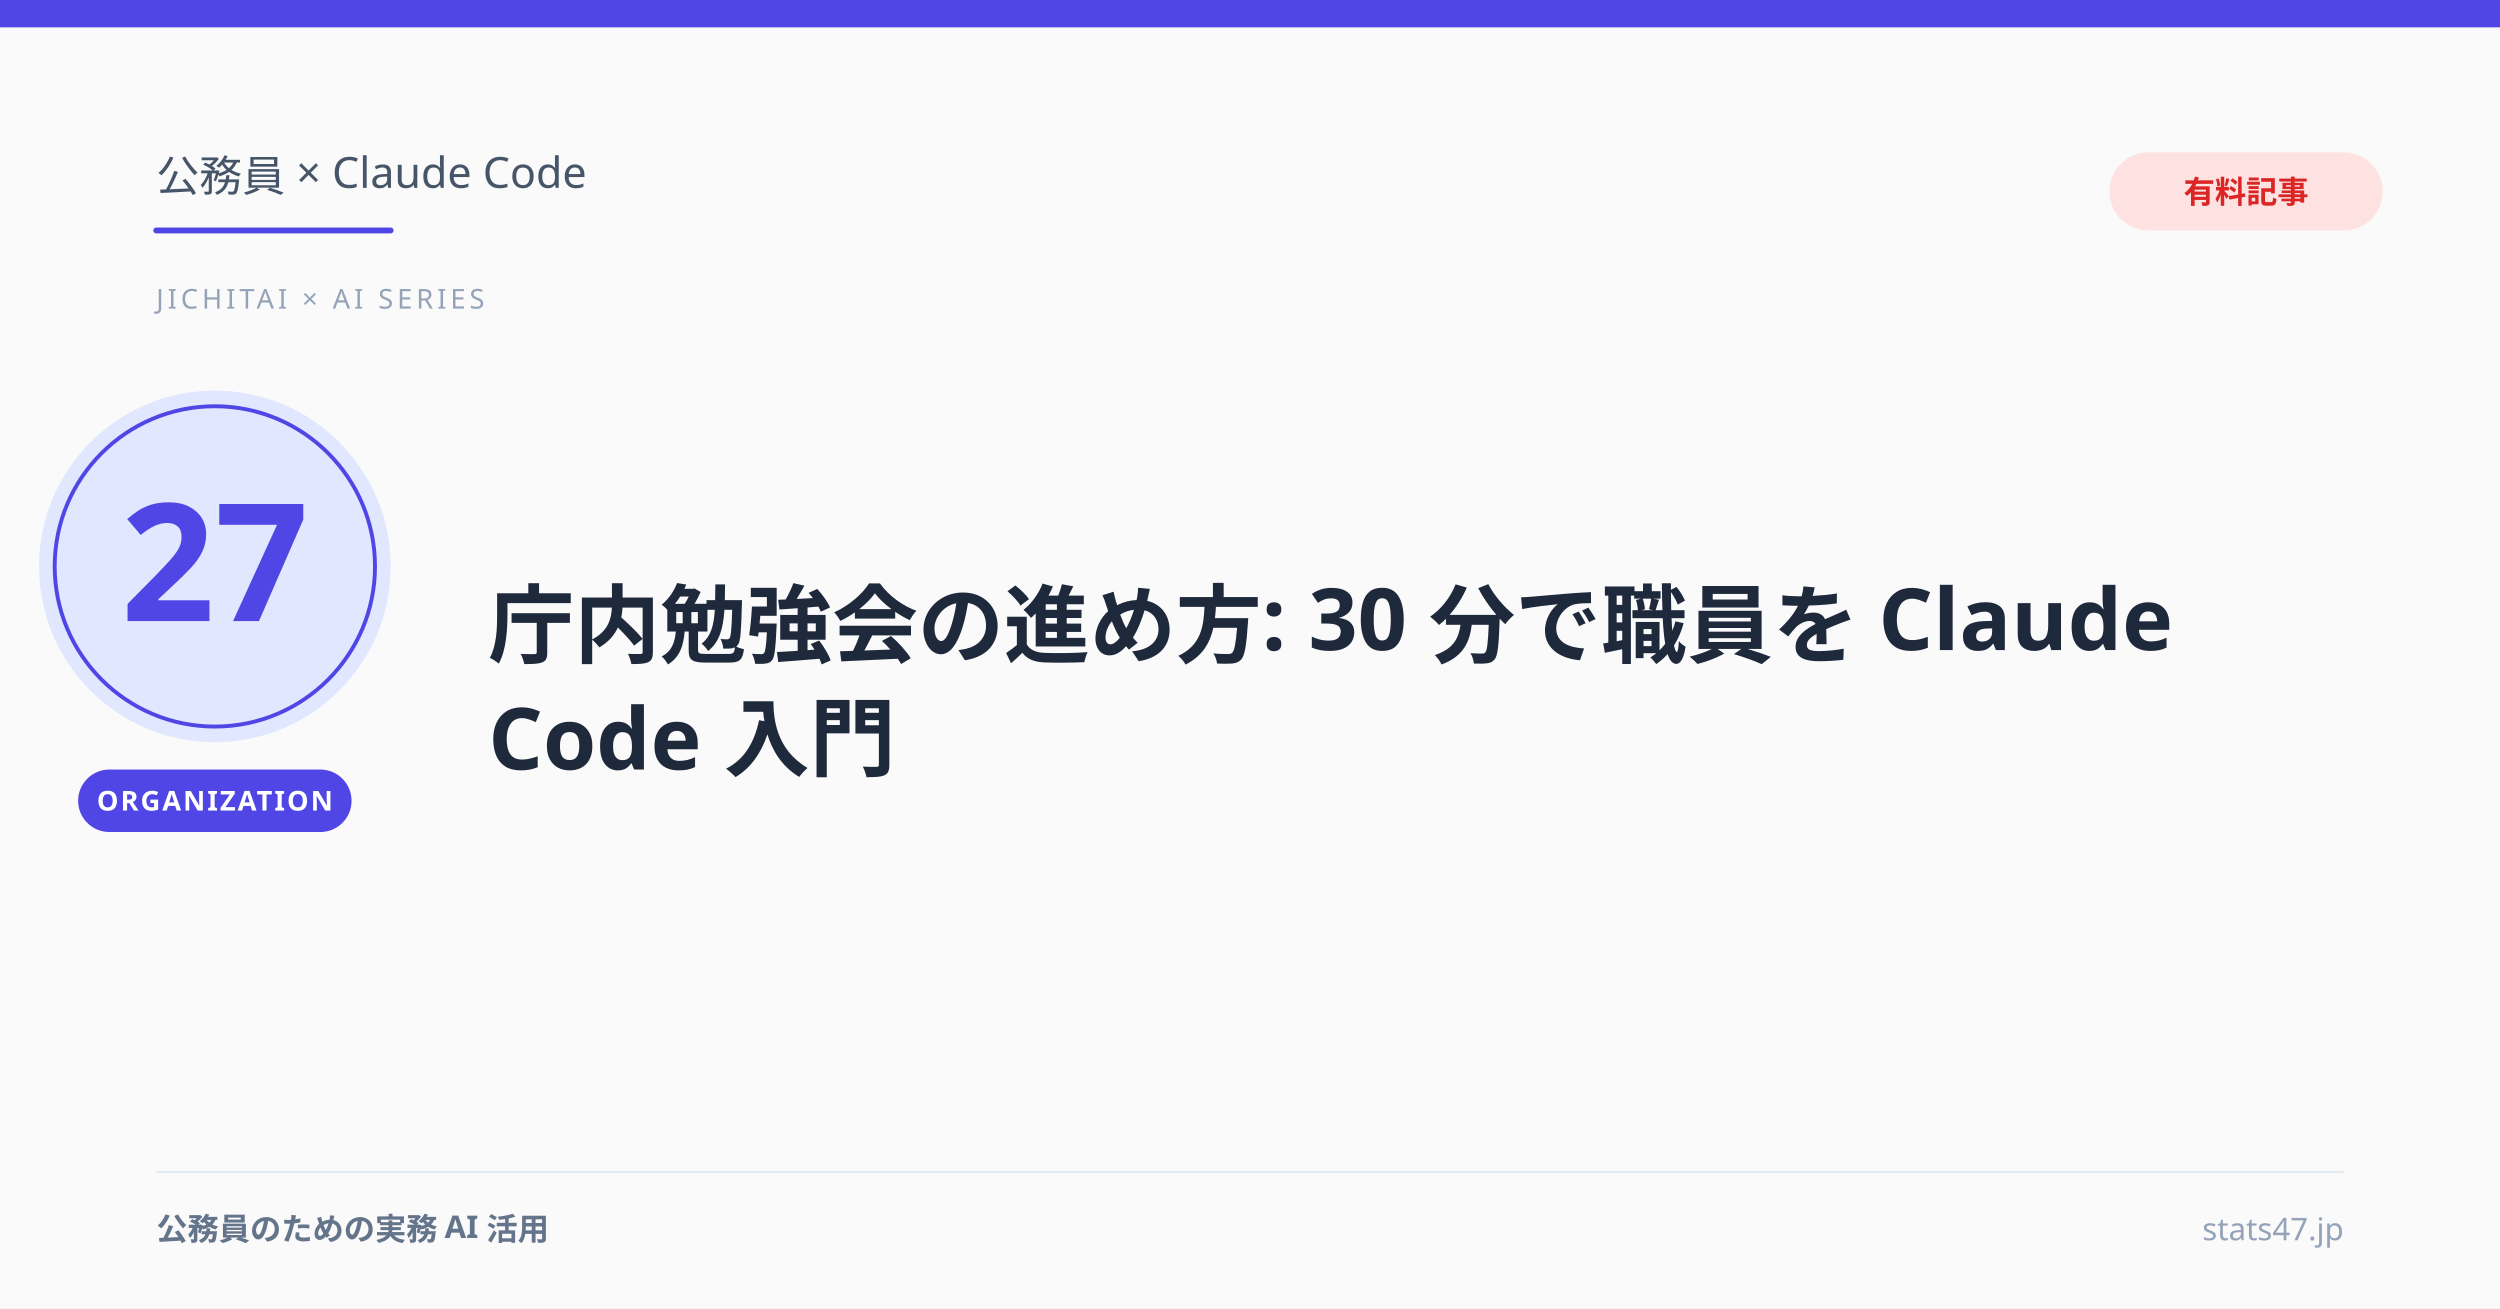
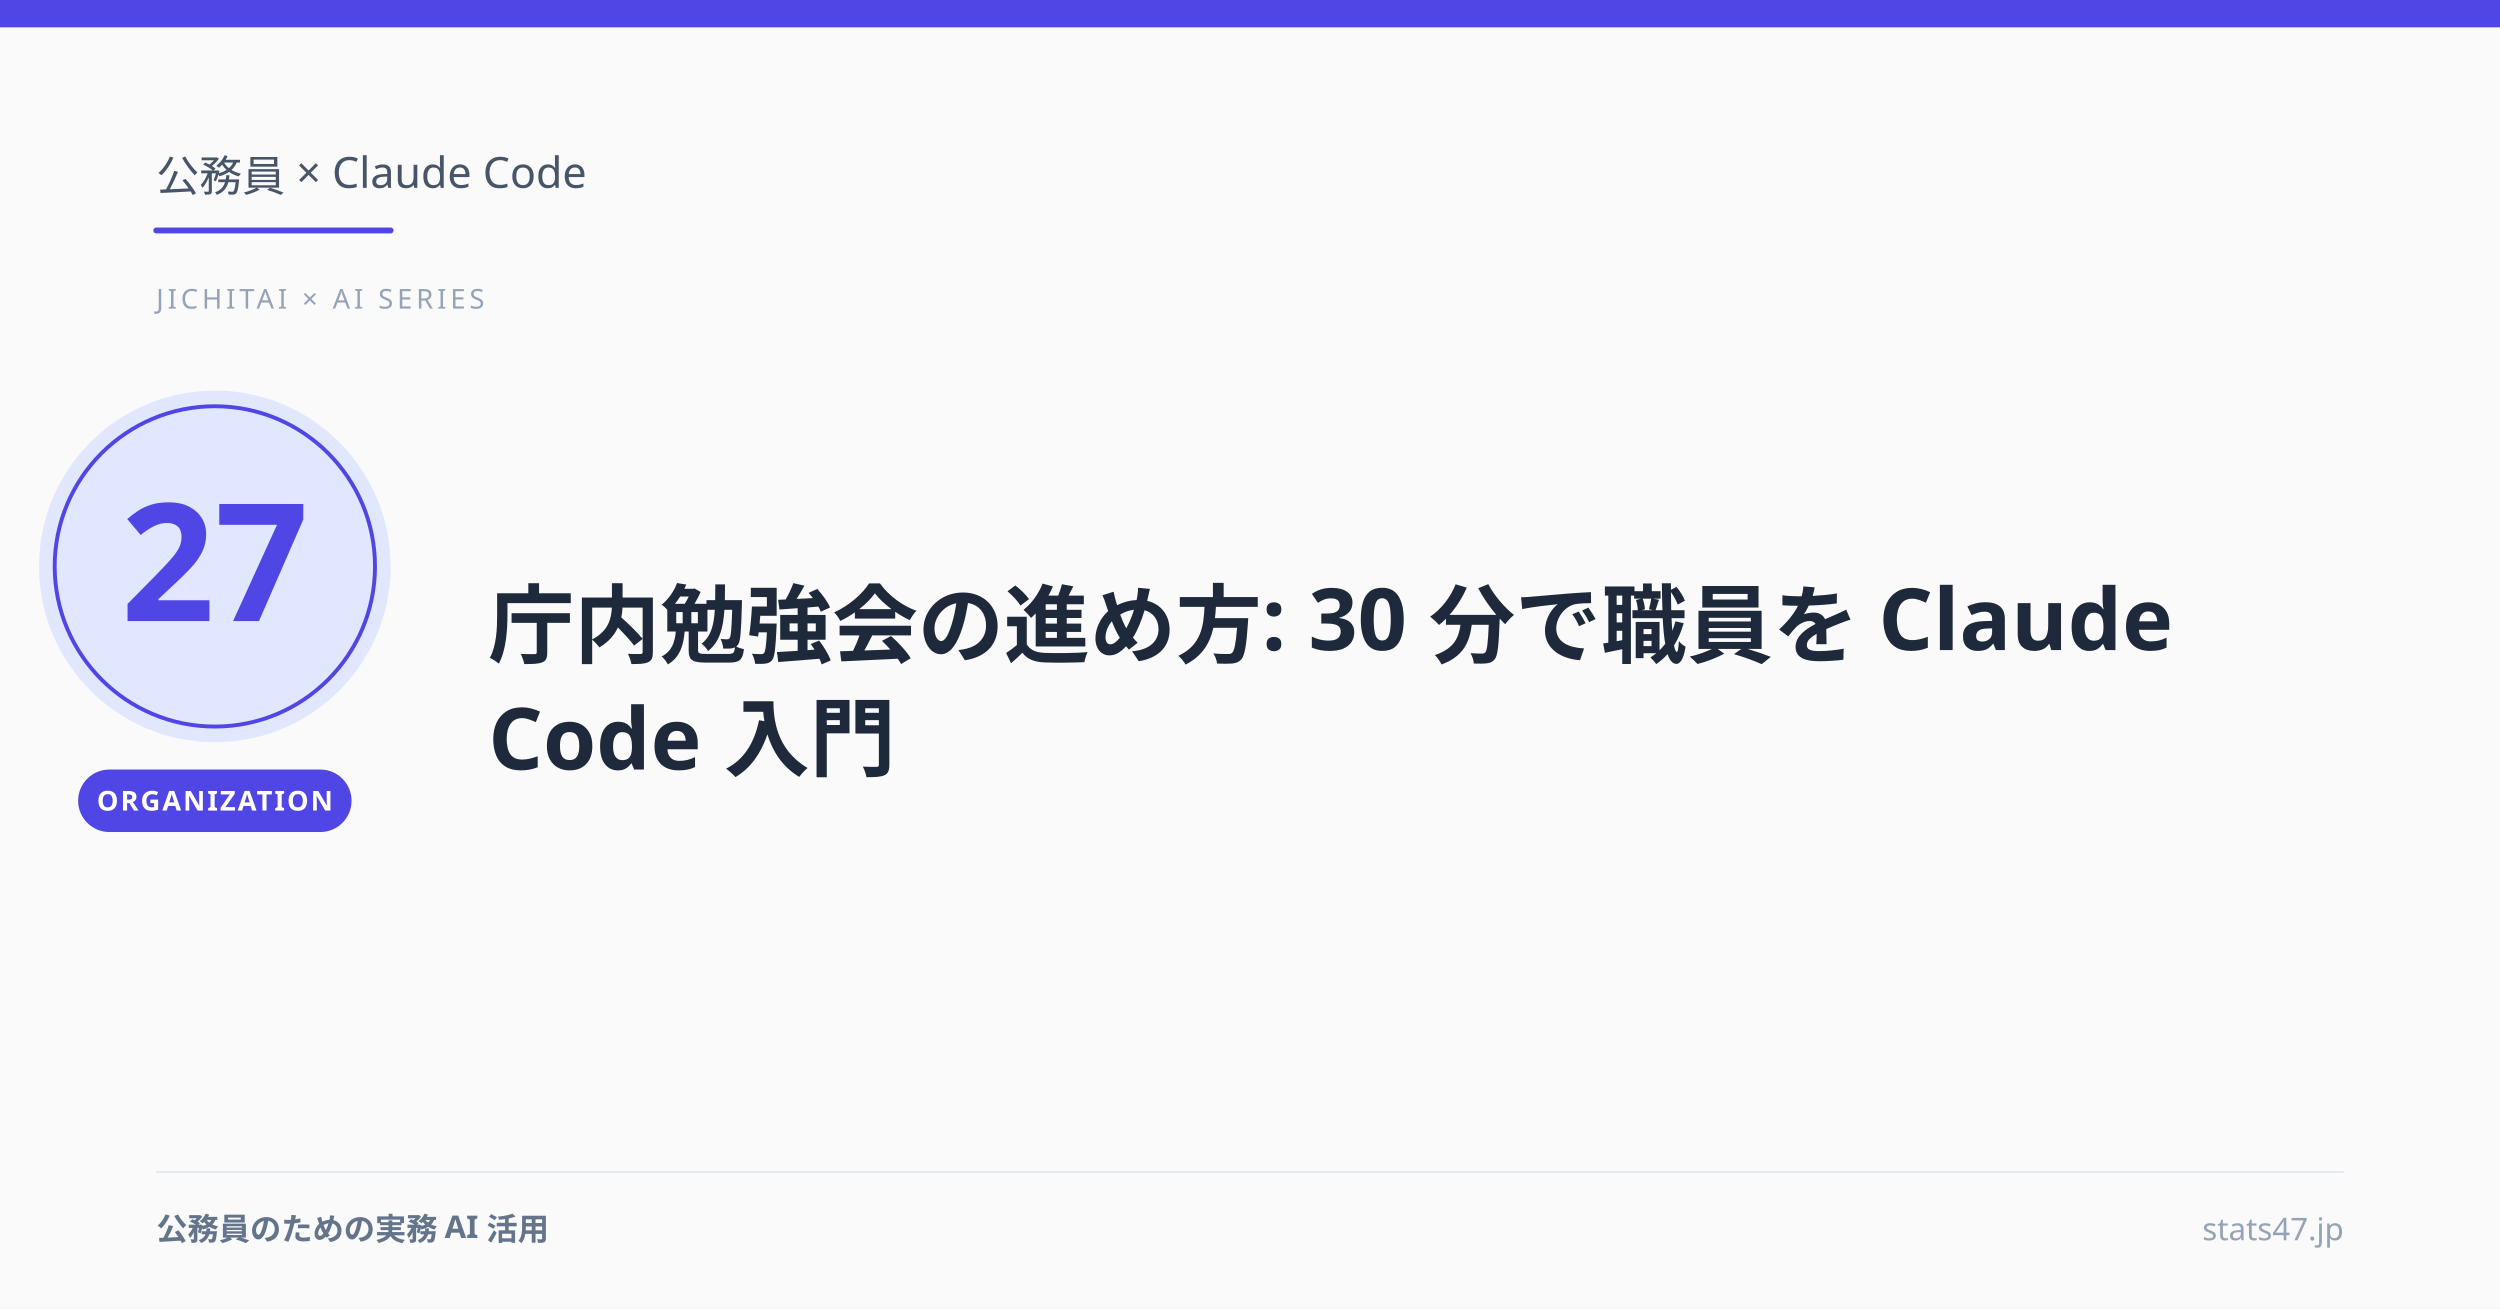
- <svg xmlns="http://www.w3.org/2000/svg" viewBox="0 0 1280 670" width="1280" height="670">
+ <svg xmlns="http://www.w3.org/2000/svg" viewBox="0 0 1280 670">
  <style>
  text { font-family: 'Hiragino Kaku Gothic ProN', 'Yu Gothic', 'Noto Sans JP', sans-serif; }
</style>
  <rect width="1280" height="670" fill="#fafafa" />
  <rect x="0" y="0" width="1280" height="14" fill="#4f46e5" />
  <text x="80" y="98" font-size="22" font-weight="500" fill="#475569">公務員 × Claude Code</text>
  <line x1="80" y1="118" x2="200" y2="118" stroke="#4f46e5" stroke-width="3" stroke-linecap="round" />
  <text x="80" y="158" font-size="14" font-weight="500" fill="#94a3b8" letter-spacing="2">JICHITAI × AI SERIES</text>
  <circle cx="110" cy="290" r="90" fill="#e0e7ff" />
  <circle cx="110" cy="290" r="82" fill="none" stroke="#4f46e5" stroke-width="2" />
  <text x="110" y="318" text-anchor="middle" font-size="84" font-weight="900" fill="#4f46e5">27</text>
  <rect x="40" y="394" width="140" height="32" rx="16" fill="#4f46e5" />
  <text x="110" y="415" text-anchor="middle" font-size="14" font-weight="700" fill="#ffffff" letter-spacing="1">ORGANIZATION</text>
  <text x="250" y="336" font-size="44" font-weight="bold" fill="#1e293b">庁内勉強会の進め方: 30 分で職員を Claude</text>
  <text x="250" y="394" font-size="44" font-weight="bold" fill="#1e293b">Code 入門</text>
-   <rect x="1080" y="78" width="140" height="40" rx="20" fill="#fee2e2" />
-   <text x="1150" y="104" text-anchor="middle" font-size="16" font-weight="700" fill="#dc2626">有料記事</text>
  <line x1="80" y1="600" x2="1200" y2="600" stroke="#e2e8f0" stroke-width="1" />
  <text x="80" y="635" font-size="16" font-weight="600" fill="#64748b">公務員のための実務 AI 活用</text>
  <text x="1200" y="635" text-anchor="end" font-size="16" font-weight="500" fill="#94a3b8">stats47.jp</text>
</svg>
